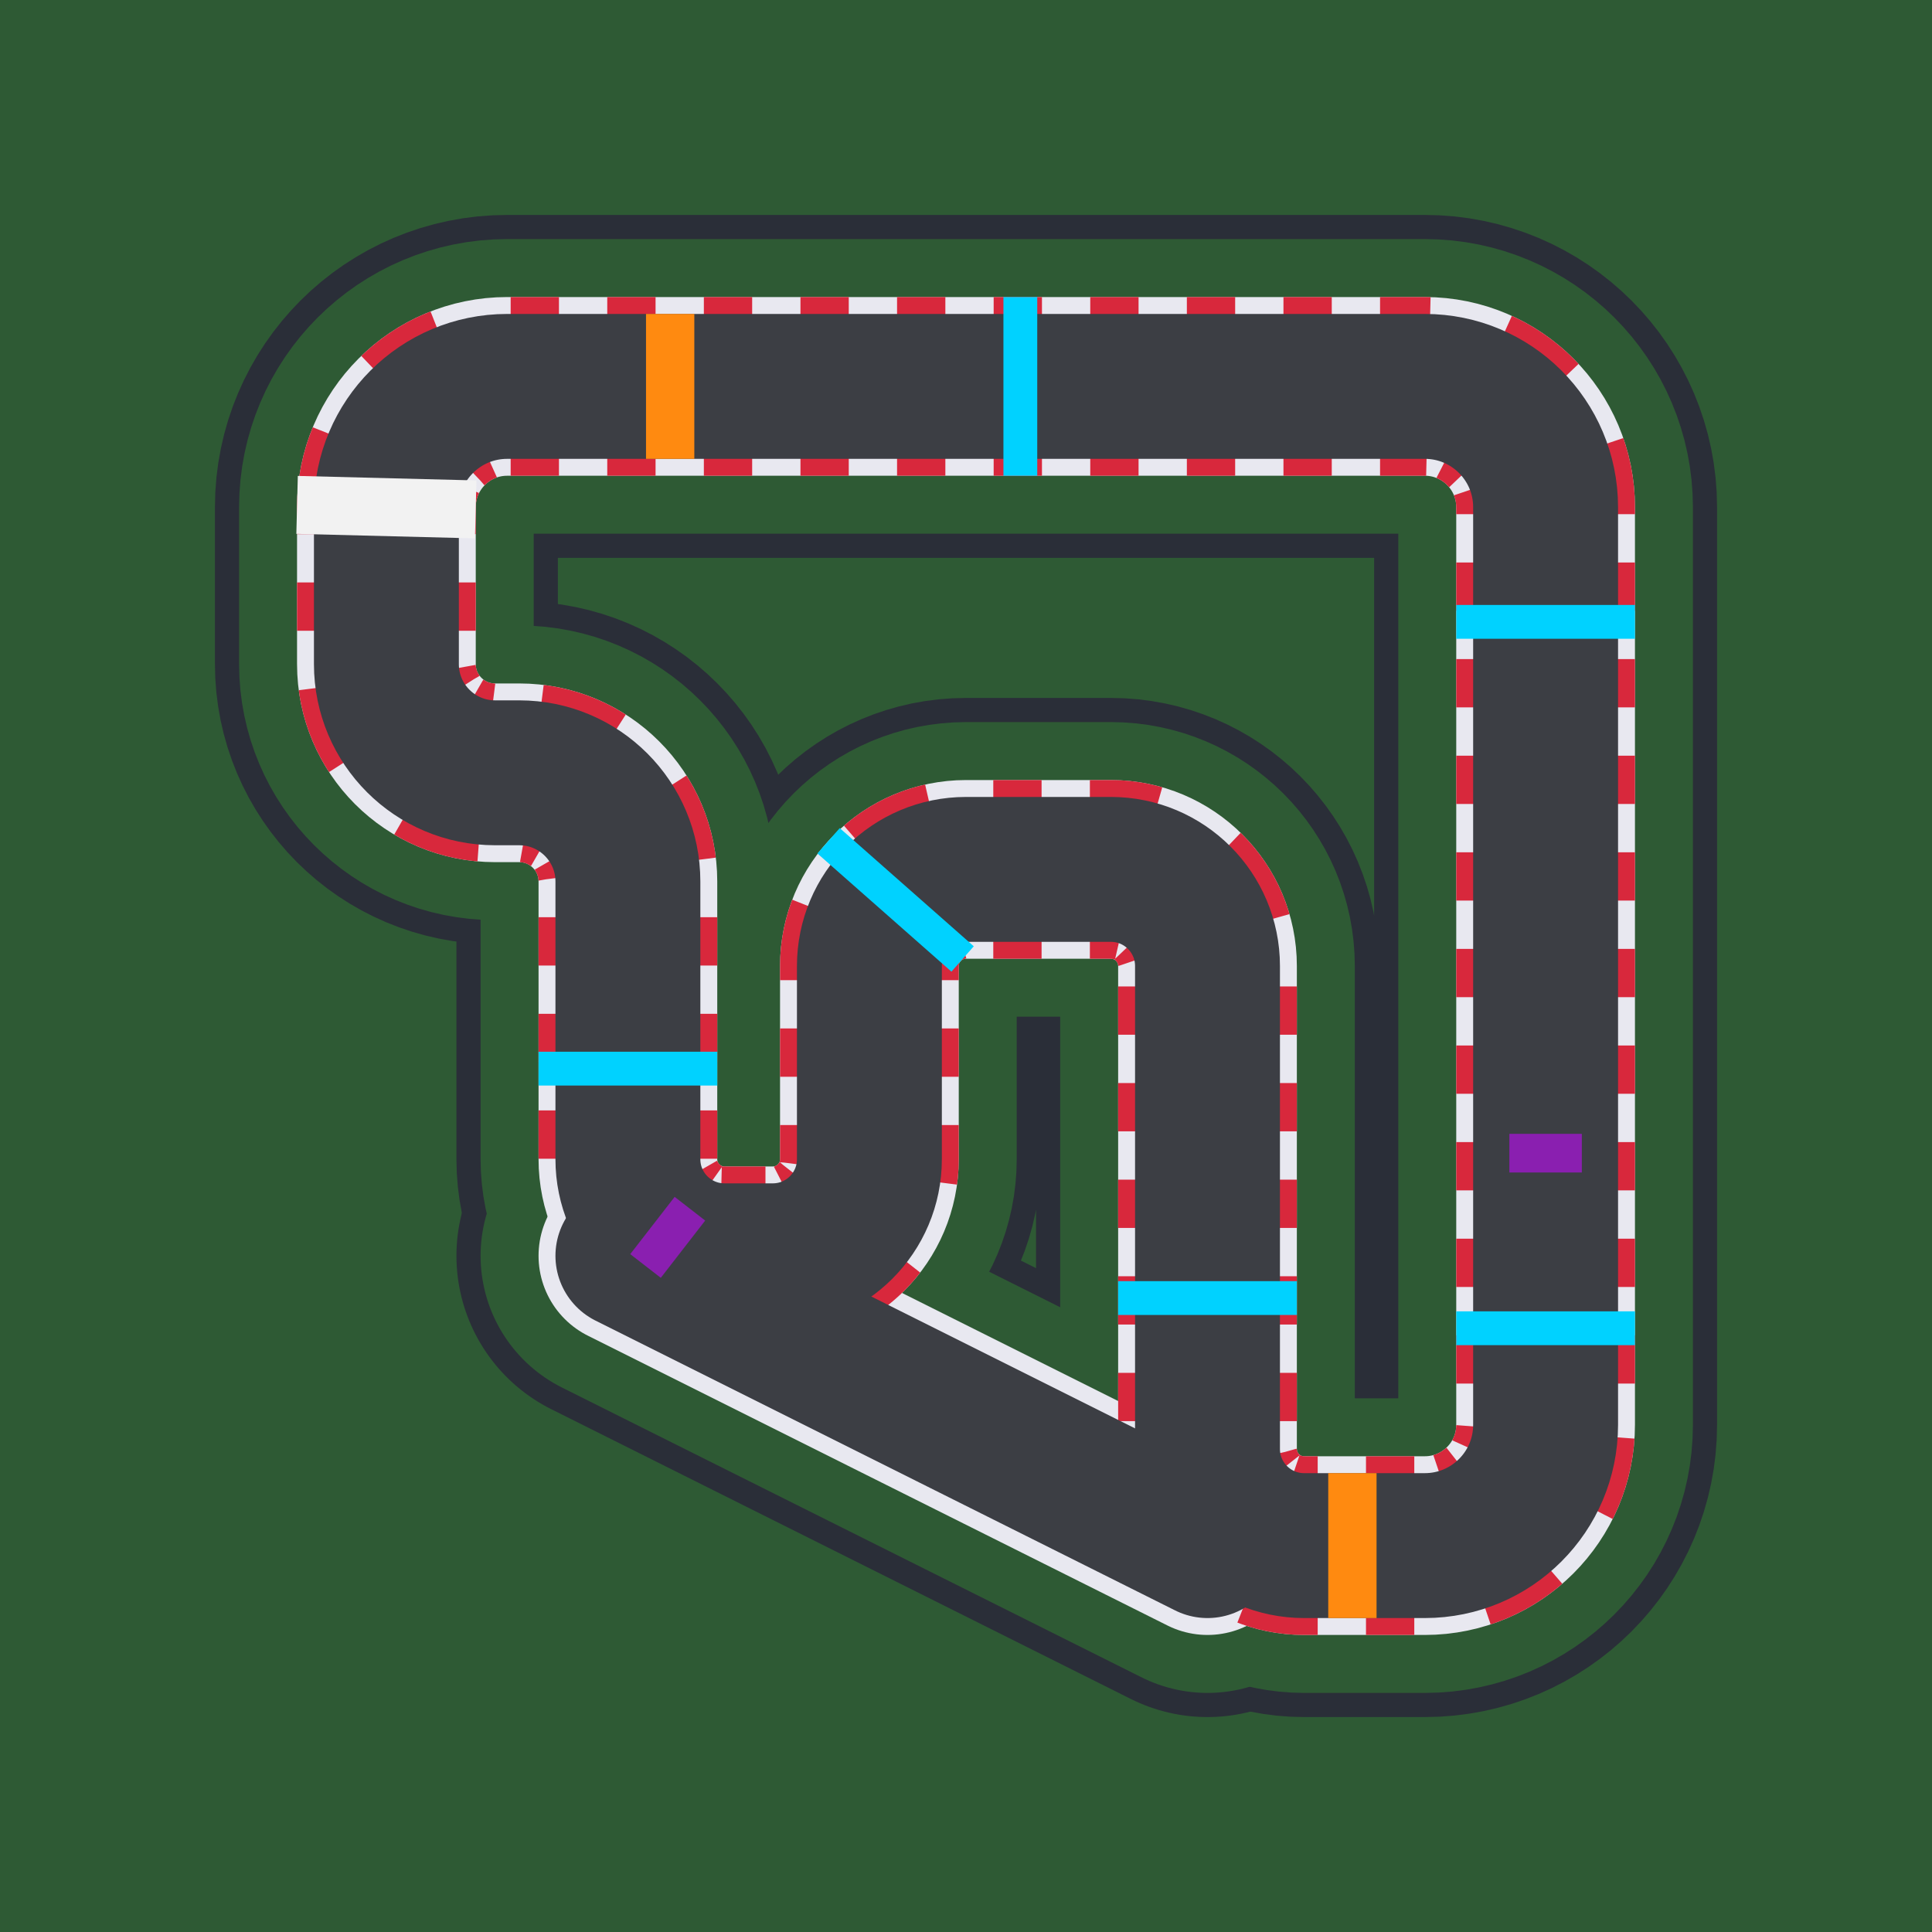
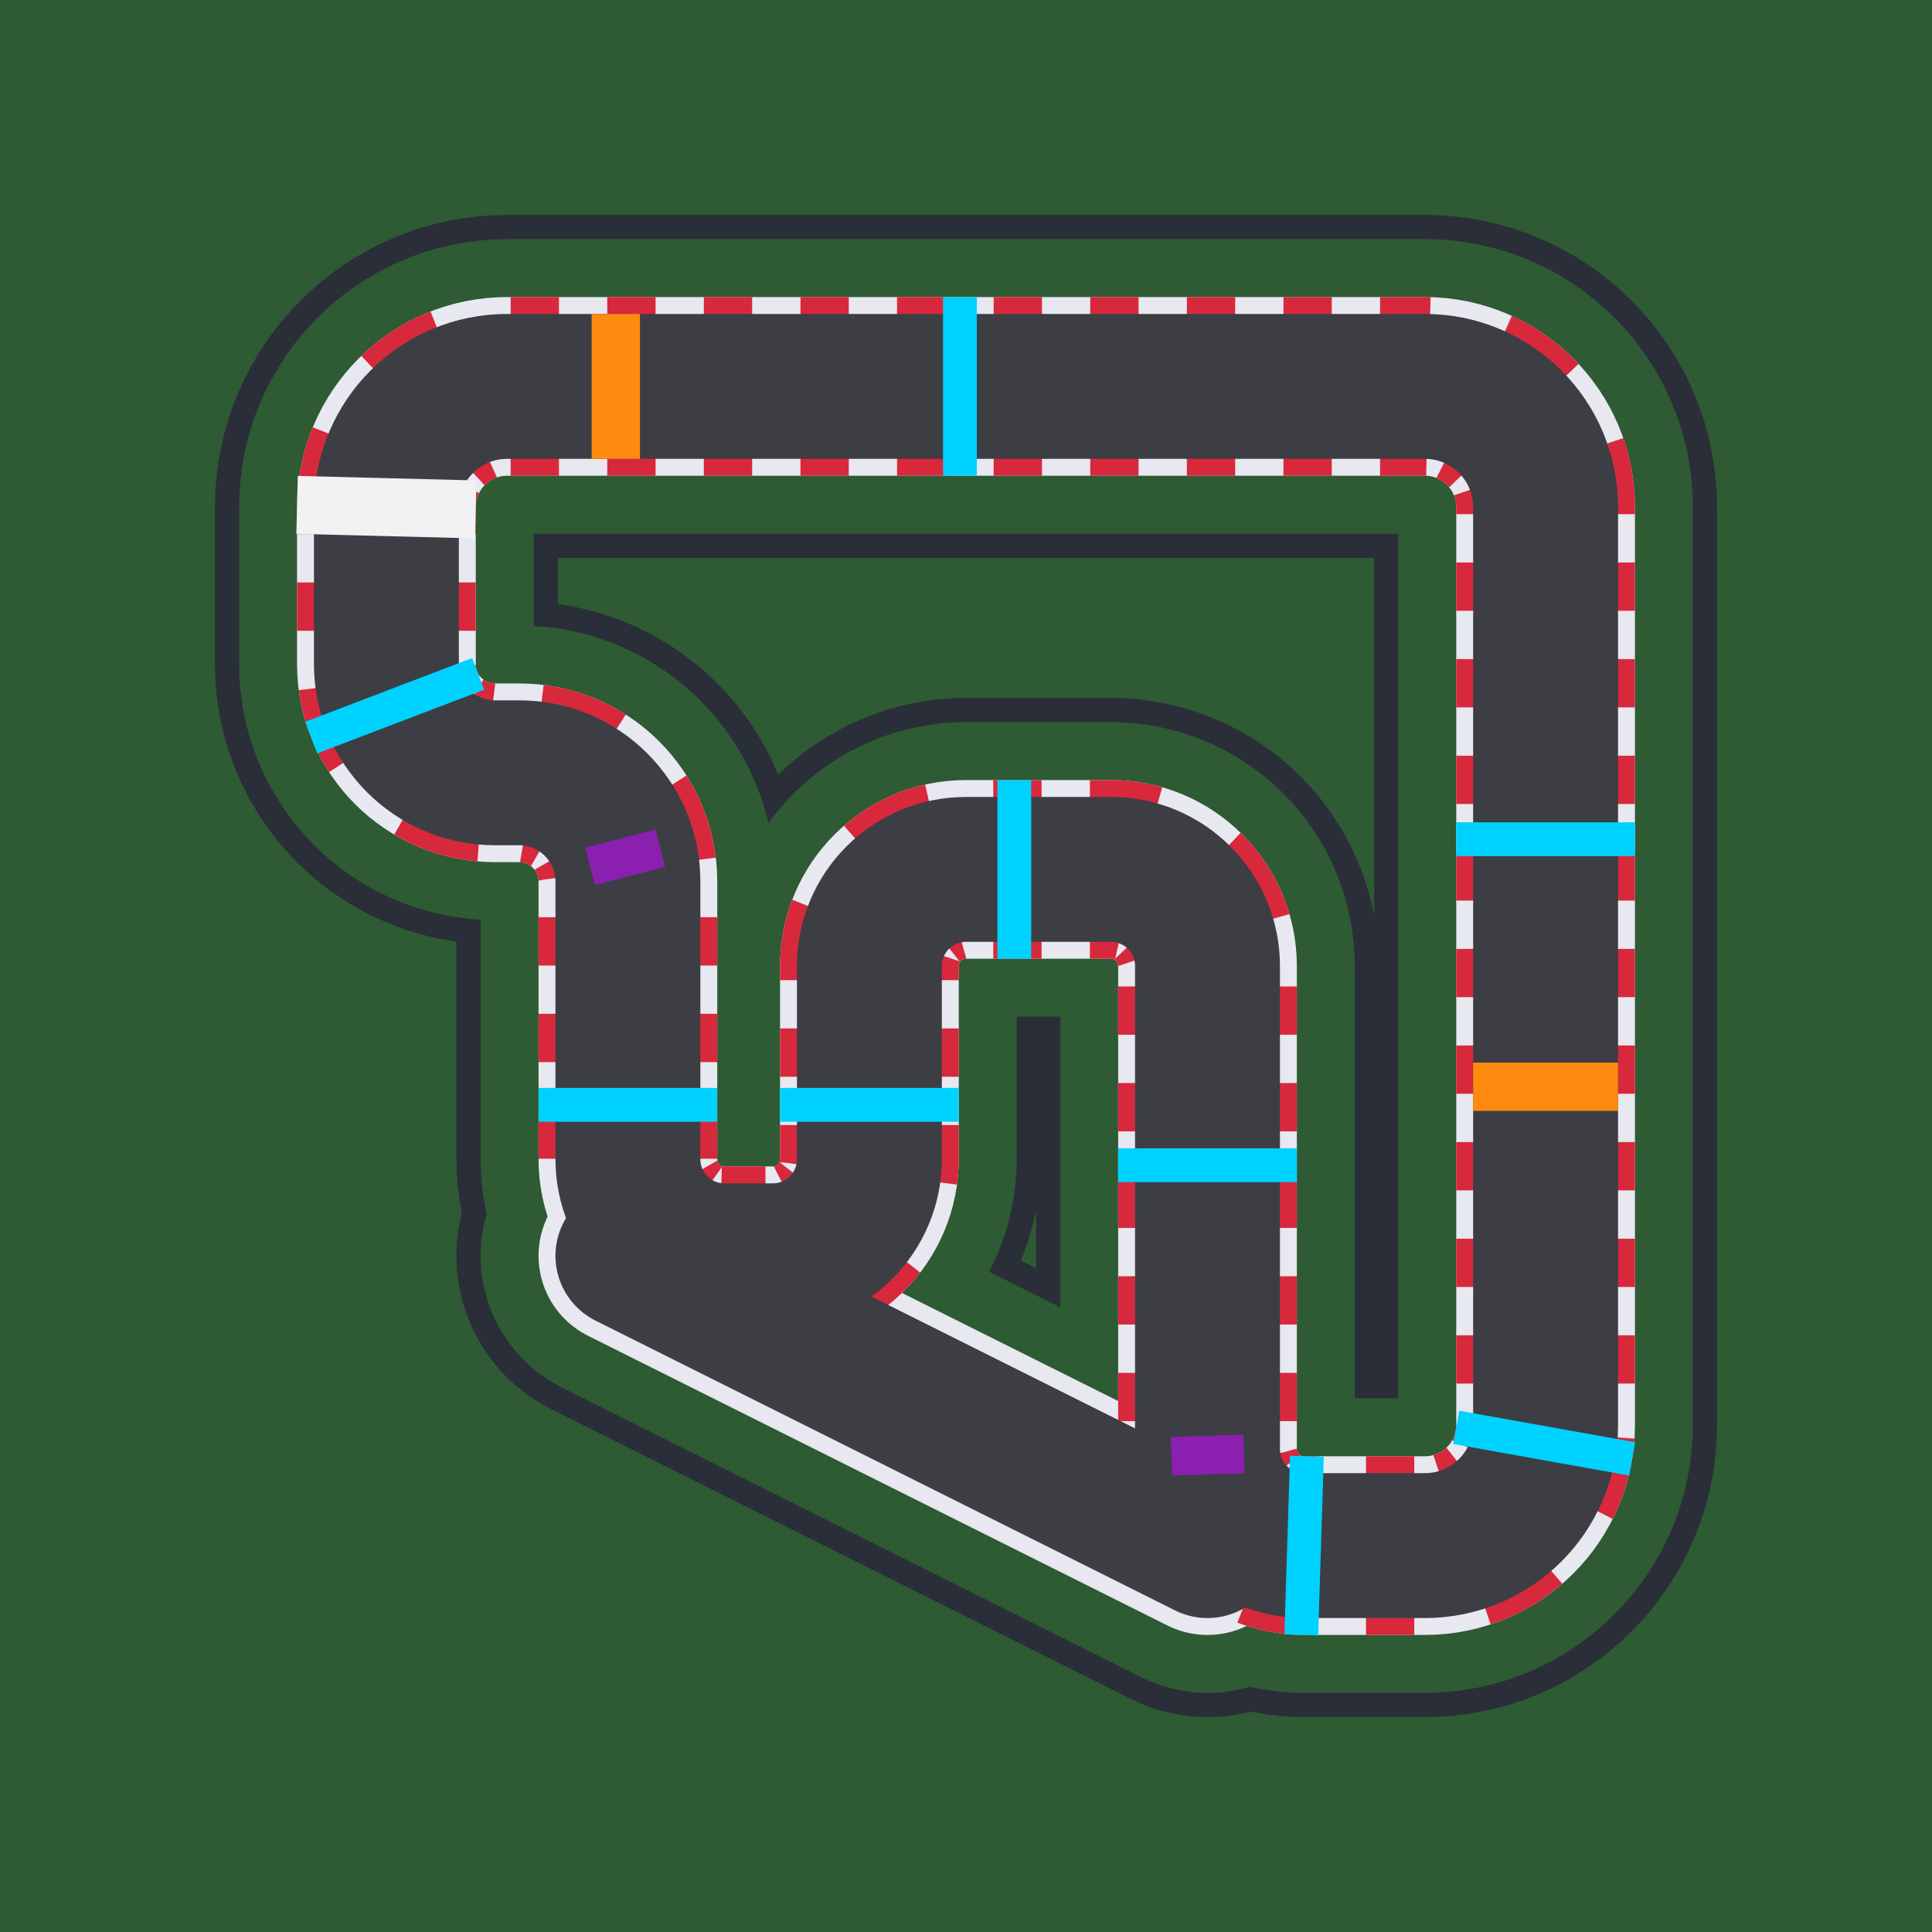
<svg xmlns="http://www.w3.org/2000/svg" width="1024" height="1024" viewBox="0 0 80 80" shape-rendering="geometricPrecision">
  <rect x="0" y="0" width="80" height="80" fill="#2E5A34" />
  <path d="M 16 21 A 5 5 0 0 1 21 16 L 59 16 A 5 5 0 0 1 64 21 L 64 59 A 5 5 0 0 1 59 64 L 54 64 A 4 4 0 0 1 50 60 L 50 40 A 4 4 0 0 0 46 36 L 40 36 A 4 4 0 0 0 36 40 L 36 48 A 4 4 0 0 1 32 52 L 30 52 A 4 4 0 0 1 26 48 L 26 36.5 A 4.5 4.5 0 0 0 21.5 32 L 20.5 32 A 4.5 4.5 0 0 1 16 27.5 L 16 21 Z" fill="none" stroke="#2A2E38" stroke-width="14.2" stroke-linecap="butt" />
  <path d="M 50.0 64.0 L 26.0 52.0" fill="none" stroke="#2A2E38" stroke-width="14.2" stroke-linecap="round" stroke-linejoin="round" />
  <path d="M 16 21 A 5 5 0 0 1 21 16 L 59 16 A 5 5 0 0 1 64 21 L 64 59 A 5 5 0 0 1 59 64 L 54 64 A 4 4 0 0 1 50 60 L 50 40 A 4 4 0 0 0 46 36 L 40 36 A 4 4 0 0 0 36 40 L 36 48 A 4 4 0 0 1 32 52 L 30 52 A 4 4 0 0 1 26 48 L 26 36.5 A 4.5 4.5 0 0 0 21.5 32 L 20.5 32 A 4.5 4.5 0 0 1 16 27.5 L 16 21 Z" fill="none" stroke="#2E5A34" stroke-width="12.2" stroke-linecap="butt" />
  <path d="M 50.0 64.0 L 26.0 52.0" fill="none" stroke="#2E5A34" stroke-width="12.2" stroke-linecap="round" stroke-linejoin="round" />
  <path d="M 16 21 A 5 5 0 0 1 21 16 L 59 16 A 5 5 0 0 1 64 21 L 64 59 A 5 5 0 0 1 59 64 L 54 64 A 4 4 0 0 1 50 60 L 50 40 A 4 4 0 0 0 46 36 L 40 36 A 4 4 0 0 0 36 40 L 36 48 A 4 4 0 0 1 32 52 L 30 52 A 4 4 0 0 1 26 48 L 26 36.5 A 4.5 4.5 0 0 0 21.5 32 L 20.5 32 A 4.5 4.5 0 0 1 16 27.5 L 16 21 Z" fill="none" stroke="#E8E8F0" stroke-width="7.4" stroke-linecap="butt" />
  <path d="M 50.0 64.0 L 26.0 52.0" fill="none" stroke="#E8E8F0" stroke-width="7.4" stroke-linecap="round" stroke-linejoin="round" />
  <path d="M 16 21 A 5 5 0 0 1 21 16 L 59 16 A 5 5 0 0 1 64 21 L 64 59 A 5 5 0 0 1 59 64 L 54 64 A 4 4 0 0 1 50 60 L 50 40 A 4 4 0 0 0 46 36 L 40 36 A 4 4 0 0 0 36 40 L 36 48 A 4 4 0 0 1 32 52 L 30 52 A 4 4 0 0 1 26 48 L 26 36.5 A 4.5 4.5 0 0 0 21.5 32 L 20.5 32 A 4.5 4.5 0 0 1 16 27.5 L 16 21 Z" fill="none" stroke="#D8283C" stroke-width="7.4" stroke-linecap="butt" stroke-dasharray="2.00 2.00" stroke-dashoffset="0.00" />
  <path d="M 16 21 A 5 5 0 0 1 21 16 L 59 16 A 5 5 0 0 1 64 21 L 64 59 A 5 5 0 0 1 59 64 L 54 64 A 4 4 0 0 1 50 60 L 50 40 A 4 4 0 0 0 46 36 L 40 36 A 4 4 0 0 0 36 40 L 36 48 A 4 4 0 0 1 32 52 L 30 52 A 4 4 0 0 1 26 48 L 26 36.5 A 4.5 4.5 0 0 0 21.5 32 L 20.5 32 A 4.5 4.5 0 0 1 16 27.5 L 16 21 Z" fill="none" stroke="#3C3E44" stroke-width="6" stroke-linecap="butt" />
  <path d="M 50.0 64.0 L 26.0 52.0" fill="none" stroke="#3C3E44" stroke-width="6" stroke-linecap="round" stroke-linejoin="round" />
  <polygon points="12.271,22.106 19.668,22.293 19.729,19.894 12.332,19.707" fill="#F2F2F2" stroke="none" />
-   <polygon points="41.55,12.3 41.55,19.7 42.95,19.7 42.95,12.3" fill="#00D2FF" stroke="none" />
-   <polygon points="67.7,25.05 60.3,25.05 60.3,26.45 67.7,26.45" fill="#00D2FF" stroke="none" />
-   <polygon points="67.7,54.3 60.3,54.3 60.3,55.7 67.7,55.7" fill="#00D2FF" stroke="none" />
-   <polygon points="46.3,54.45 53.7,54.45 53.7,53.05 46.3,53.05" fill="#00D2FF" stroke="none" />
-   <polygon points="40.322,39.184 34.772,34.29 33.846,35.34 39.397,40.234" fill="#00D2FF" stroke="none" />
-   <polygon points="22.3,44.95 29.7,44.95 29.7,43.55 22.3,43.55" fill="#00D2FF" stroke="none" />
-   <polygon points="26.75,13 26.75,19 28.75,19 28.75,13" fill="#FF8A10" stroke="none" />
-   <polygon points="57,67 57,61 55,61 55,67" fill="#FF8A10" stroke="none" />
-   <polygon points="65.5,46.95 62.5,46.95 62.5,48.55 65.5,48.55" fill="#8A1FB0" stroke="none" />
-   <polygon points="27.362,52.912 29.2,50.541 27.936,49.56 26.097,51.931" fill="#8A1FB0" stroke="none" />
+   <polygon points="39.05,12.3 39.05,19.7 40.45,19.7 40.45,12.3" fill="#00D2FF" stroke="none" />
+   <polygon points="67.7,34.05 60.3,34.05 60.3,35.45 67.7,35.45" fill="#00D2FF" stroke="none" />
+   <polygon points="67.708,59.721 60.424,58.415 60.177,59.793 67.461,61.099" fill="#00D2FF" stroke="none" />
+   <polygon points="54.583,67.72 54.816,60.324 53.417,60.28 53.184,67.676" fill="#00D2FF" stroke="none" />
+   <polygon points="46.3,48.95 53.7,48.95 53.7,47.55 46.3,47.55" fill="#00D2FF" stroke="none" />
+   <polygon points="42.7,39.7 42.7,32.3 41.3,32.3 41.3,39.7" fill="#00D2FF" stroke="none" />
+   <polygon points="39.7,45.05 32.3,45.05 32.3,46.45 39.7,46.45" fill="#00D2FF" stroke="none" />
+   <polygon points="22.3,46.45 29.7,46.45 29.7,45.05 22.3,45.05" fill="#00D2FF" stroke="none" />
+   <polygon points="13.136,31.195 20.049,28.557 19.55,27.249 12.636,29.888" fill="#00D2FF" stroke="none" />
+   <polygon points="24.5,13 24.5,19 26.5,19 26.5,13" fill="#FF8A10" stroke="none" />
+   <polygon points="67,44 61,44 61,46 67,46" fill="#FF8A10" stroke="none" />
+   <polygon points="48.534,61.098 51.532,61.004 51.482,59.404 48.483,59.499" fill="#8A1FB0" stroke="none" />
+   <polygon points="24.634,36.648 27.54,35.899 27.14,34.349 24.235,35.099" fill="#8A1FB0" stroke="none" />
</svg>
